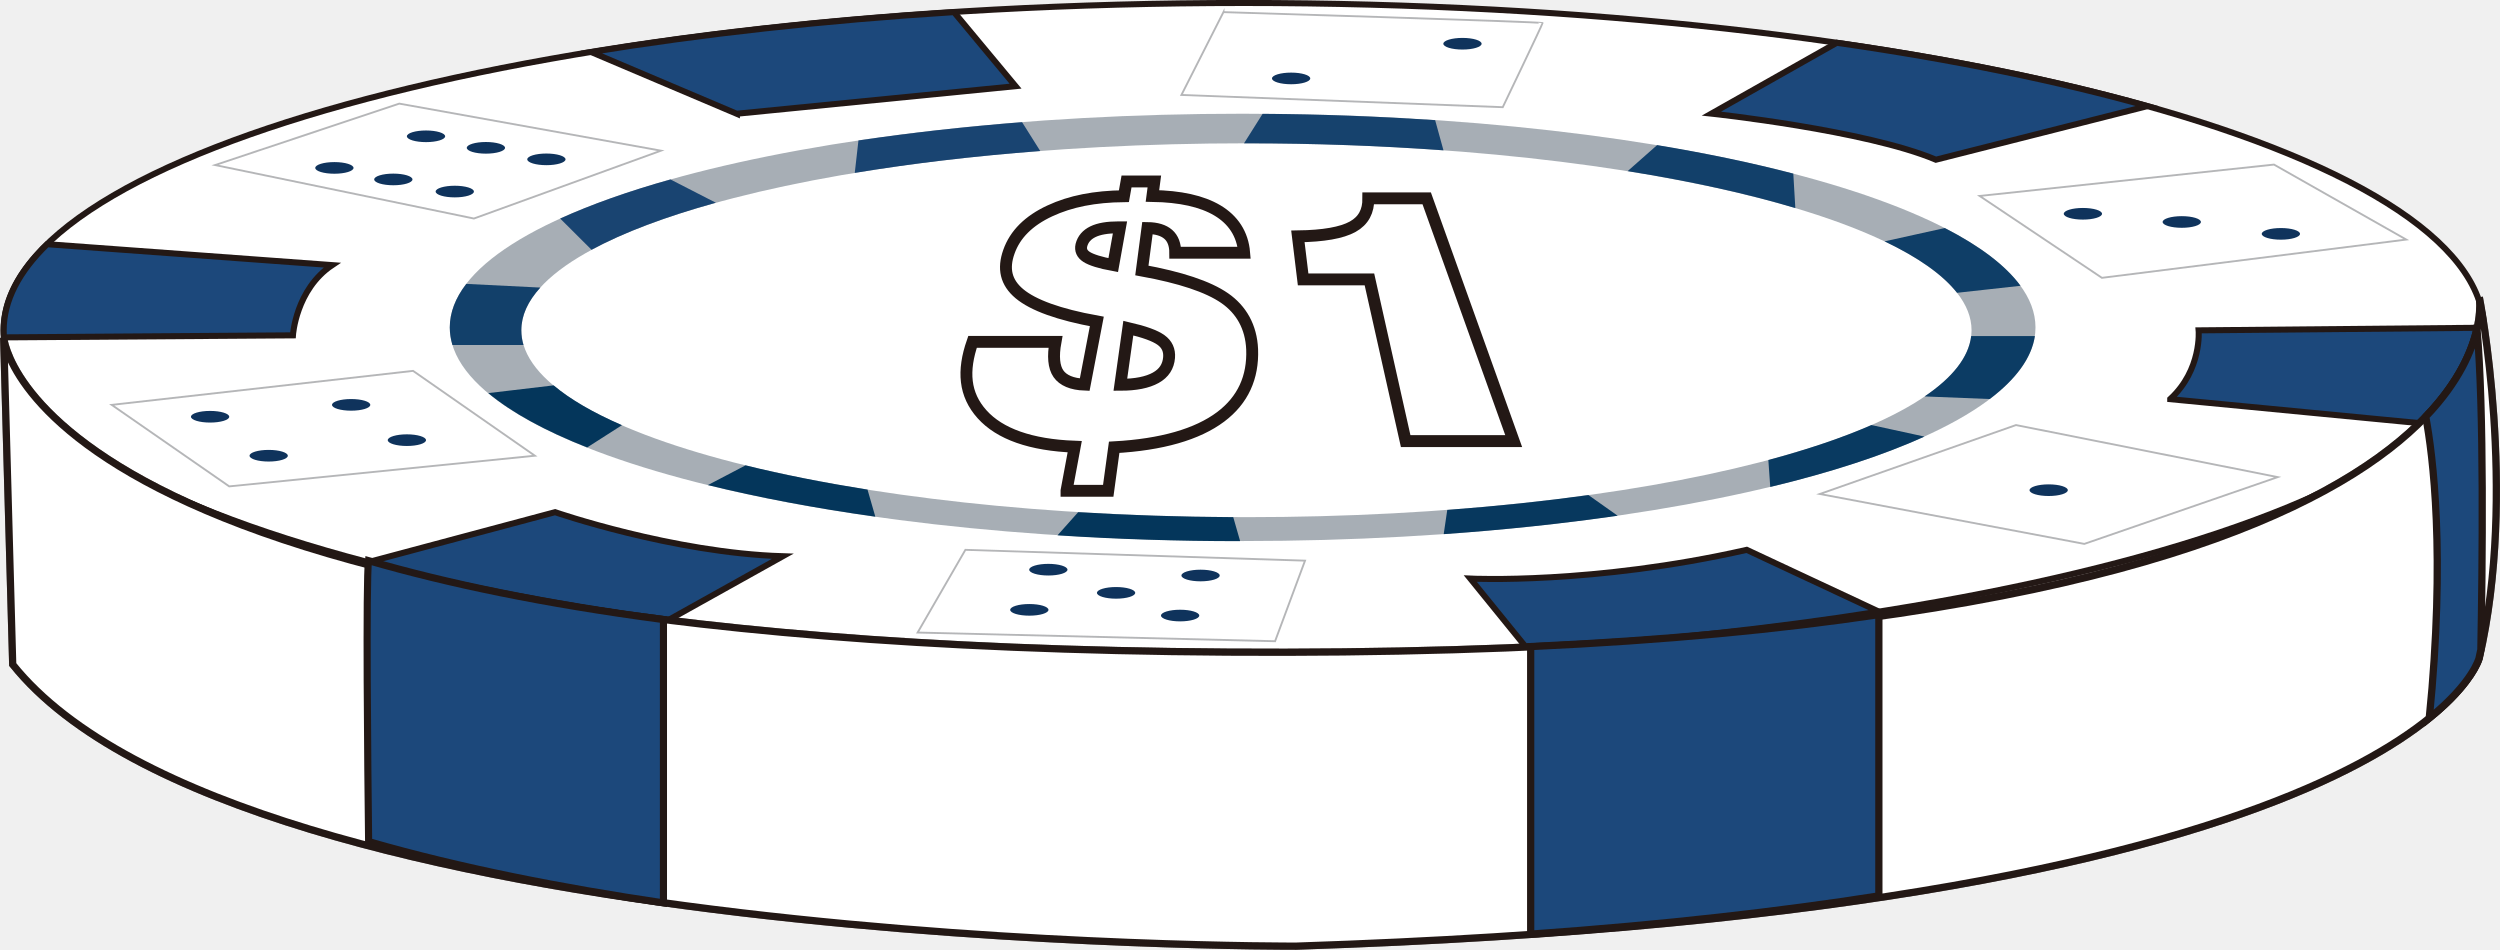
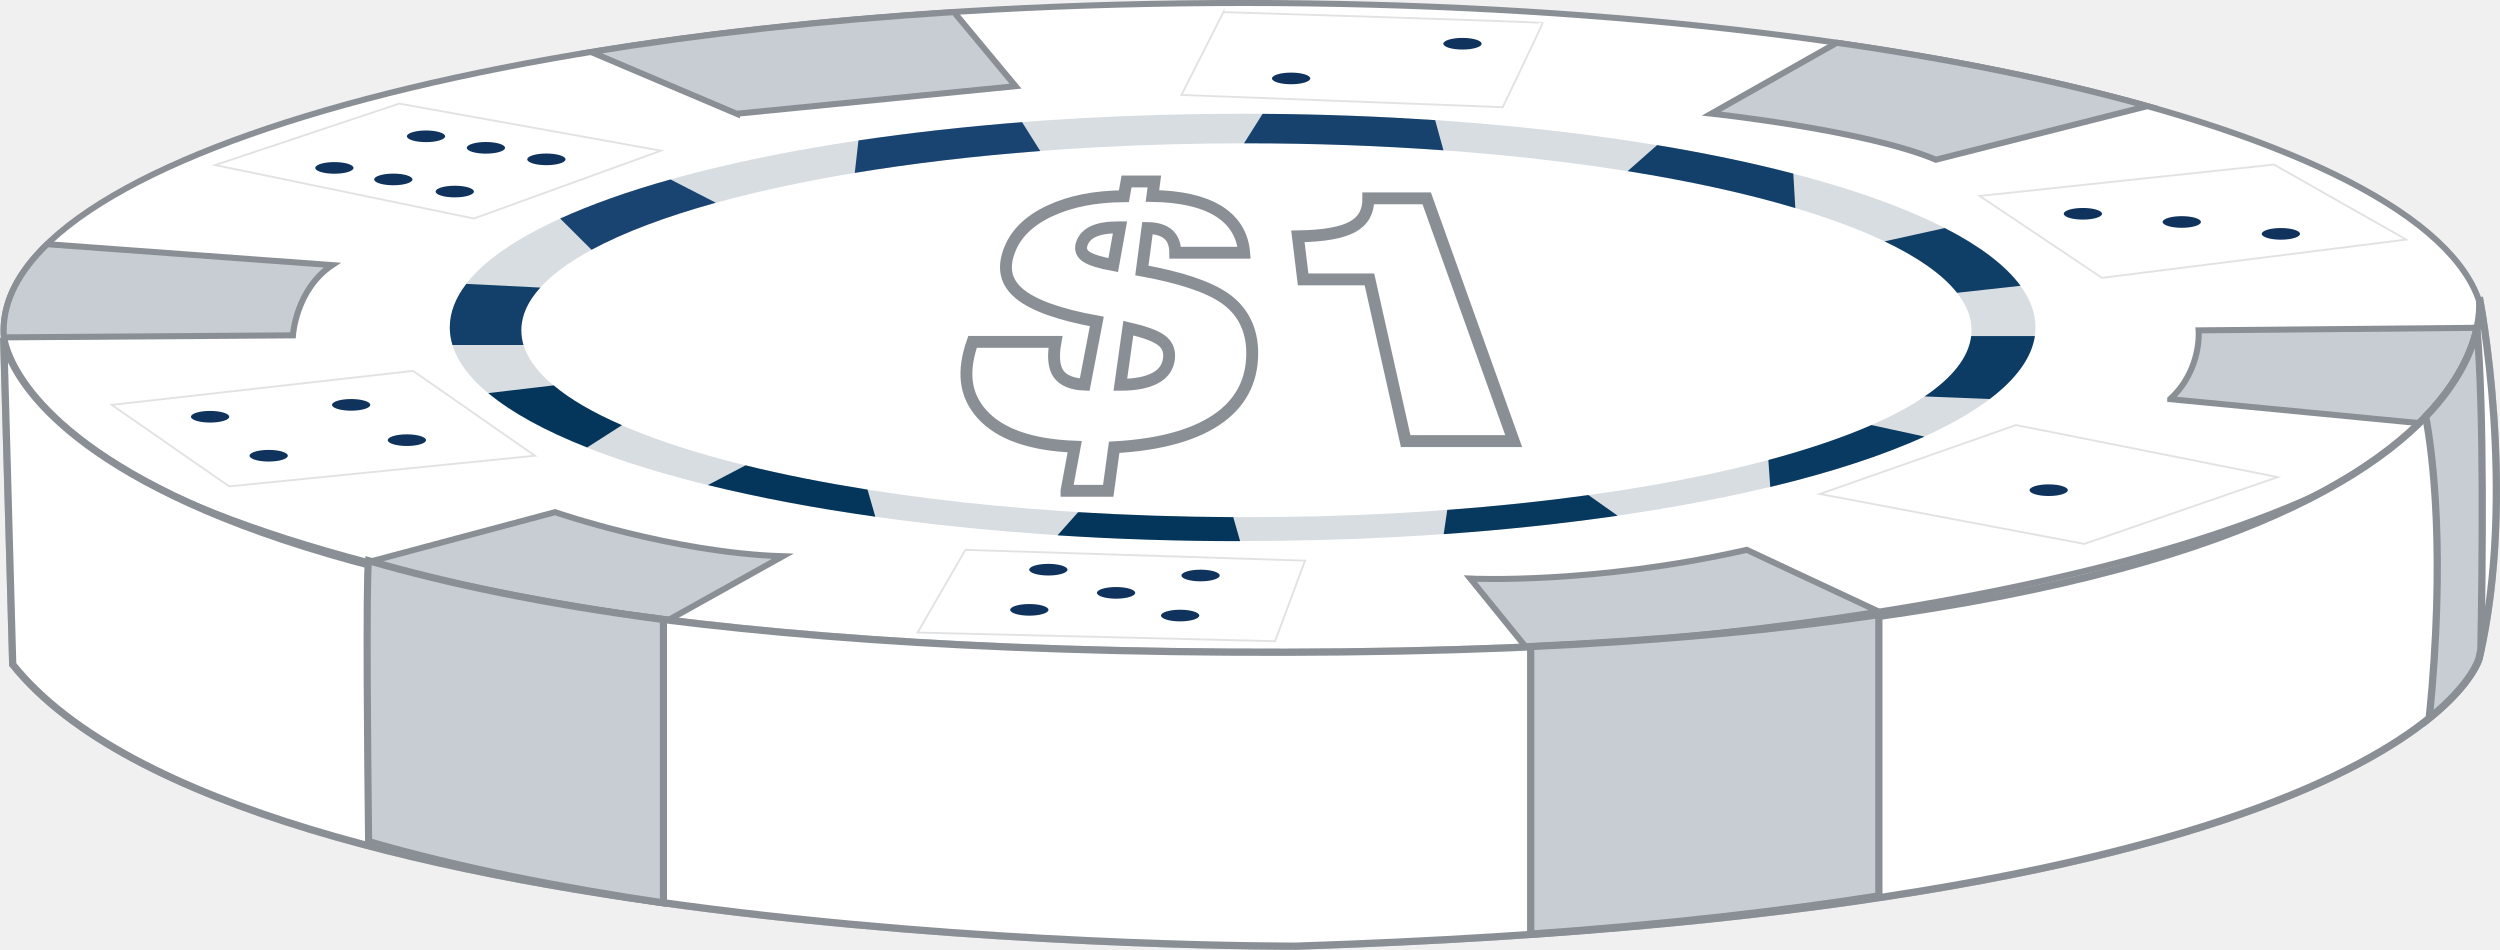
<svg xmlns="http://www.w3.org/2000/svg" id="_图层_2" data-name="图层 2" viewBox="0 0 210.38 79.93">
  <defs>
    <style>
      .white3-cls-1 {
-         fill: #a7aeb5;
+         fill: #d8dde2;
      }

      .white3-cls-1, .white3-cls-2, .white3-cls-3, .white3-cls-4, .white3-cls-5, .white3-cls-6, .white3-cls-7, .white3-cls-8, .white3-cls-9, .white3-cls-10 {
        stroke-width: 0px;
      }

      .white3-cls-2 {
        fill: #12406a;
      }

      .white3-cls-3 {
        fill: #093a61;
      }

      .white3-cls-11, .white3-cls-12, .white3-cls-13, .white3-cls-14, .white3-cls-15, .white3-cls-16, .white3-cls-17, .white3-cls-18, .white3-cls-19 {
        stroke-miterlimit: 10;
      }

      .white3-cls-11, .white3-cls-12, .white3-cls-13, .white3-cls-14, .white3-cls-15, .white3-cls-17, .white3-cls-18, .white3-cls-19 {
-         stroke: #231815;
+         stroke: #8a8f95;
      }

      .white3-cls-11, .white3-cls-12, .white3-cls-14, .white3-cls-18 {
        fill: #fff;
      }

      .white3-cls-11, .white3-cls-15 {
        stroke-width: .51px;
      }

      .white3-cls-4 {
        fill: #0c3c64;
      }

      .white3-cls-5 {
        fill: #0f335c;
      }

      .white3-cls-12, .white3-cls-14, .white3-cls-17 {
        stroke-width: .61px;
      }

      .white3-cls-13 {
        stroke-width: .61px;
      }

      .white3-cls-13, .white3-cls-15, .white3-cls-17, .white3-cls-19 {
-         fill: #1c487b;
+         fill: #c8cdd3;
      }

      .white3-cls-6 {
        fill: #194471;
      }

      .white3-cls-7 {
        fill: #16426d;
      }

      .white3-cls-14 {
        opacity: .5;
      }

      .white3-cls-8 {
        fill: #0f3e67;
      }

      .white3-cls-9 {
        fill: #04365b;
      }

      .white3-cls-16 {
        fill: none;
-         stroke: #b5b6b8;
+         stroke: #e0e2e4;
        stroke-width: .16px;
      }

      .white3-cls-10 {
        fill: #07385e;
      }

      .white3-cls-19 {
        stroke-width: .6px;
      }
    </style>
  </defs>
  <g id="_图层_4" data-name="图层 4">
    <g>
      <ellipse class="white3-cls-11" cx="104.67" cy="27.8" rx="104.37" ry="27.55" />
      <path class="white3-cls-1" d="m104.57,9.57c-36.85,0-66.72,8.05-66.72,17.98s29.87,17.98,66.72,17.98,66.72-8.05,66.72-17.98-29.87-17.98-66.72-17.98Zm.32,33.95c-33.7,0-61.02-7.04-61.02-15.73s27.32-15.73,61.02-15.73,61.02,7.04,61.02,15.73-27.32,15.73-61.02,15.73Z" />
      <path class="white3-cls-10" d="m133.67,41.66c-3.74.52-7.72.94-11.88,1.25l-.3,2.04c5.15-.36,10.06-.89,14.64-1.55-.75-.53-1.66-1.17-2.46-1.74Z" />
      <path class="white3-cls-3" d="m157.48,35.77c-2.44,1.07-5.36,2.05-8.67,2.94l.16,2.27c5.09-1.22,9.47-2.65,12.98-4.24l-4.46-.97Z" />
      <path class="white3-cls-2" d="m43.87,27.79c0-1.24.55-2.44,1.6-3.59l-6.23-.31c-.91,1.18-1.39,2.41-1.39,3.67,0,.49.08.98.22,1.47h5.98c-.12-.41-.18-.81-.18-1.23Z" />
      <path class="white3-cls-4" d="m165.88,28.28c-.21,1.79-1.58,3.5-3.92,5.08l5.48.22c2.2-1.67,3.52-3.45,3.8-5.3h-5.36Z" />
      <path class="white3-cls-8" d="m163.66,19.19l-5.07,1.12c2.81,1.34,4.89,2.79,6.1,4.33l5.34-.59c-1.26-1.72-3.43-3.35-6.37-4.86Z" />
      <path class="white3-cls-2" d="m136.96,14.4c5.3.85,10.06,1.89,14.12,3.11l-.17-2.9c-3.48-.91-7.32-1.71-11.46-2.4l-2.48,2.19Z" />
      <path class="white3-cls-7" d="m104.67,12.06c.07,0,.14,0,.22,0,5.75,0,11.31.21,16.58.59l-.7-2.54c-4.67-.31-9.52-.5-14.52-.53l-1.57,2.49Z" />
      <path class="white3-cls-6" d="m47.14,18.39l2.64,2.63c2.7-1.46,6.24-2.79,10.46-3.96l-3.82-1.96c-3.54.99-6.65,2.1-9.28,3.29Z" />
      <path class="white3-cls-6" d="m72.24,11.82l-.31,2.73c4.79-.79,10.03-1.42,15.61-1.84l-1.53-2.43c-4.84.38-9.46.9-13.78,1.54Z" />
      <path class="white3-cls-9" d="m103.77,43.52c-4.48-.02-8.85-.17-13.04-.42l-1.74,1.95c4.93.32,10.08.49,15.37.49l-.58-2.02Z" />
      <path class="white3-cls-9" d="m72.99,41.2c-3.69-.59-7.13-1.27-10.25-2.04l-3.17,1.66c4.23,1.04,8.96,1.94,14.09,2.66l-.66-2.29Z" />
      <path class="white3-cls-9" d="m49.4,37.66l2.94-1.88c-2.39-1.04-4.34-2.16-5.75-3.35l-5.5.65c1.97,1.64,4.78,3.18,8.31,4.57Z" />
      <path class="white3-cls-15" d="m62.01,9.57l23.45-2.32-5.18-6.23c-10.95.69-21.23,1.84-30.53,3.36l12.26,5.2Z" />
      <path class="white3-cls-15" d="m154.57,3.6l-10.55,5.96s13,1.39,18.89,3.88l17.8-4.51c-7.56-2.12-16.37-3.93-26.14-5.33Z" />
      <path class="white3-cls-15" d="m182.63,33.59l22.04,2.12c2.84-2.5,4.37-5.16,4.37-7.91,0-.08,0-.15-.01-.22l-24.01.22s.29,3.31-2.39,5.78Z" />
      <path class="white3-cls-15" d="m146.99,46.27c-12.92,2.93-23.26,2.42-23.26,2.42l4.82,5.94c10.56-.65,20.5-1.73,29.56-3.16l-11.12-5.2Z" />
      <path class="white3-cls-15" d="m30.97,47.31c7.39,1.95,15.89,3.6,25.22,4.9l9.68-5.4c-9.26-.29-19.16-3.71-19.16-3.71l-15.74,4.21Z" />
      <path class="white3-cls-15" d="m.31,27.8c0,.2.01.39.03.59l24.31-.17s.24-3.86,3.3-5.91l-23.98-1.76c-2.38,2.31-3.66,4.74-3.66,7.25Z" />
      <path class="white3-cls-14" d="m.31,28.42s2.16,26.64,107.85,26.47c105.7-.17,100.48-29.87,100.48-29.87,0,0,3.23,16.38-.01,30.38,0,0-5.56,21.14-99.54,24.22,0,0-88.75.38-108.02-23.7L.31,28.42Z" />
      <path class="white3-cls-12" d="m.31,28.42s2.16,26.64,107.85,26.47c105.7-.17,100.48-29.87,100.48-29.87,0,0,3.23,16.38-.01,30.38,0,0-5.56,21.14-99.54,24.22,0,0-88.75.38-108.02-23.7L.31,28.42Z" />
      <path class="white3-cls-19" d="m55.83,52.14c-10.08-1.33-18.23-3.05-24.82-4.96-.22,1.93-.07,17.04.01,23.64,7.77,2.24,16.33,3.91,24.81,5.16v-23.83Z" />
      <polygon class="white3-cls-16" points="81.24 46.27 109.82 47.18 107.3 53.96 77.22 53.23 81.24 46.27" />
      <ellipse class="white3-cls-5" cx="101.03" cy="48.43" rx="1.61" ry=".49" />
      <ellipse class="white3-cls-5" cx="99.31" cy="51.8" rx="1.61" ry=".49" />
      <ellipse class="white3-cls-5" cx="93.92" cy="49.89" rx="1.61" ry=".49" />
      <ellipse class="white3-cls-5" cx="88.22" cy="47.94" rx="1.61" ry=".49" />
      <ellipse class="white3-cls-5" cx="86.62" cy="51.32" rx="1.61" ry=".49" />
      <ellipse class="white3-cls-5" cx="29.55" cy="34.07" rx="1.61" ry=".49" />
      <ellipse class="white3-cls-5" cx="34.24" cy="37.04" rx="1.61" ry=".49" />
      <ellipse class="white3-cls-5" cx="22.61" cy="38.35" rx="1.61" ry=".49" />
      <ellipse class="white3-cls-5" cx="17.68" cy="35.07" rx="1.61" ry=".49" />
      <polygon class="white3-cls-16" points="9.4 34.07 19.29 40.93 45.01 38.35 34.76 31.21 9.4 34.07" />
      <ellipse class="white3-cls-5" cx="38.27" cy="16.12" rx="1.61" ry=".49" />
      <ellipse class="white3-cls-5" cx="33.1" cy="15.1" rx="1.61" ry=".49" />
      <ellipse class="white3-cls-5" cx="28.14" cy="14.13" rx="1.61" ry=".49" />
      <ellipse class="white3-cls-5" cx="35.85" cy="11.47" rx="1.61" ry=".49" />
      <ellipse class="white3-cls-5" cx="40.89" cy="12.44" rx="1.61" ry=".49" />
      <ellipse class="white3-cls-5" cx="45.98" cy="13.41" rx="1.61" ry=".49" />
      <polygon class="white3-cls-16" points="18.1 13.89 39.88 18.39 55.62 12.68 33.6 8.72 18.1 13.89" />
      <path class="white3-cls-16" d="m102.96,1.01l-3.54,6.98,27.04,1.03s3.35-6.98,3.35-7.08-26.85-.92-26.85-.92Z" />
      <ellipse class="white3-cls-5" cx="108.65" cy="6.6" rx="1.61" ry=".49" />
      <ellipse class="white3-cls-5" cx="123.07" cy="3.68" rx="1.61" ry=".49" />
      <ellipse class="white3-cls-5" cx="175.28" cy="17.99" rx="1.61" ry=".49" />
      <ellipse class="white3-cls-5" cx="183.6" cy="18.68" rx="1.61" ry=".49" />
      <ellipse class="white3-cls-5" cx="191.94" cy="19.68" rx="1.61" ry=".49" />
      <polygon class="white3-cls-16" points="166.59 16.49 191.36 13.85 202.49 20.16 176.88 23.38 166.59 16.49" />
      <polygon class="white3-cls-16" points="153.14 41.57 169.65 35.77 191.67 40.15 175.4 45.77 153.14 41.57" />
      <ellipse class="white3-cls-5" cx="172.4" cy="41.25" rx="1.61" ry=".49" />
      <path class="white3-cls-13" d="m128.81,78.61c11.33-.8,21.02-1.92,29.3-3.22v-23.67c-8.28,1.23-17.97,2.17-29.3,2.69v24.19Z" />
      <path class="white3-cls-17" d="m208.45,27.63c-.41,1.84-1.5,4.49-4.32,7.43.6,3.23,1.68,11.59.3,25.37,3.64-2.94,4.18-5.02,4.18-5.02.06-.25.11-.5.16-.74.13-7,.28-20.29-.33-27.04Z" />
    </g>
  </g>
  <g id="_图层_7" data-name="图层 7">
    <g>
      <path class="white3-cls-18" d="m89.75,41.29l.69-3.7c-3.7-.14-6.31-1.07-7.8-2.73s-1.65-3.64-.8-6.09h6.98c-.22,1.21-.14,2.12.25,2.68s1.13.88,2.21.92l1.02-5.32c-3.2-.58-5.36-1.37-6.51-2.33s-1.39-2.12-.89-3.53c.52-1.48,1.68-2.62,3.44-3.44s3.77-1.21,6.24-1.24l.22-1.24h2.34l-.16,1.22c2.34.04,4.16.44,5.47,1.22s2.12,1.97,2.25,3.56h-5.8c0-.69-.2-1.21-.59-1.55s-.97-.52-1.75-.53l-.47,3.57c3.24.59,5.57,1.36,6.97,2.33s2.23,2.42,2.31,4.31c.09,2.35-.77,4.27-2.65,5.68-1.96,1.47-4.96,2.34-8.96,2.56l-.5,3.66h-3.51Zm3.93-18.98l.57-3.18h-.13c-.92,0-1.64.12-2.15.37s-.84.62-.97,1.14c-.09.4.05.73.44.98s1.14.49,2.24.69Zm.6,10.07c1.29,0,2.28-.2,2.98-.59s1.06-.96,1.12-1.7c.05-.63-.18-1.12-.68-1.48s-1.41-.69-2.75-1l-.67,4.77Z" />
      <path class="white3-cls-18" d="m118.29,37.12l-3.05-13.61h-5.58l-.44-3.62c2.16-.03,3.69-.3,4.61-.81s1.33-1.31,1.32-2.39h4.91l7.32,20.43h-9.08Z" />
    </g>
  </g>
</svg>
